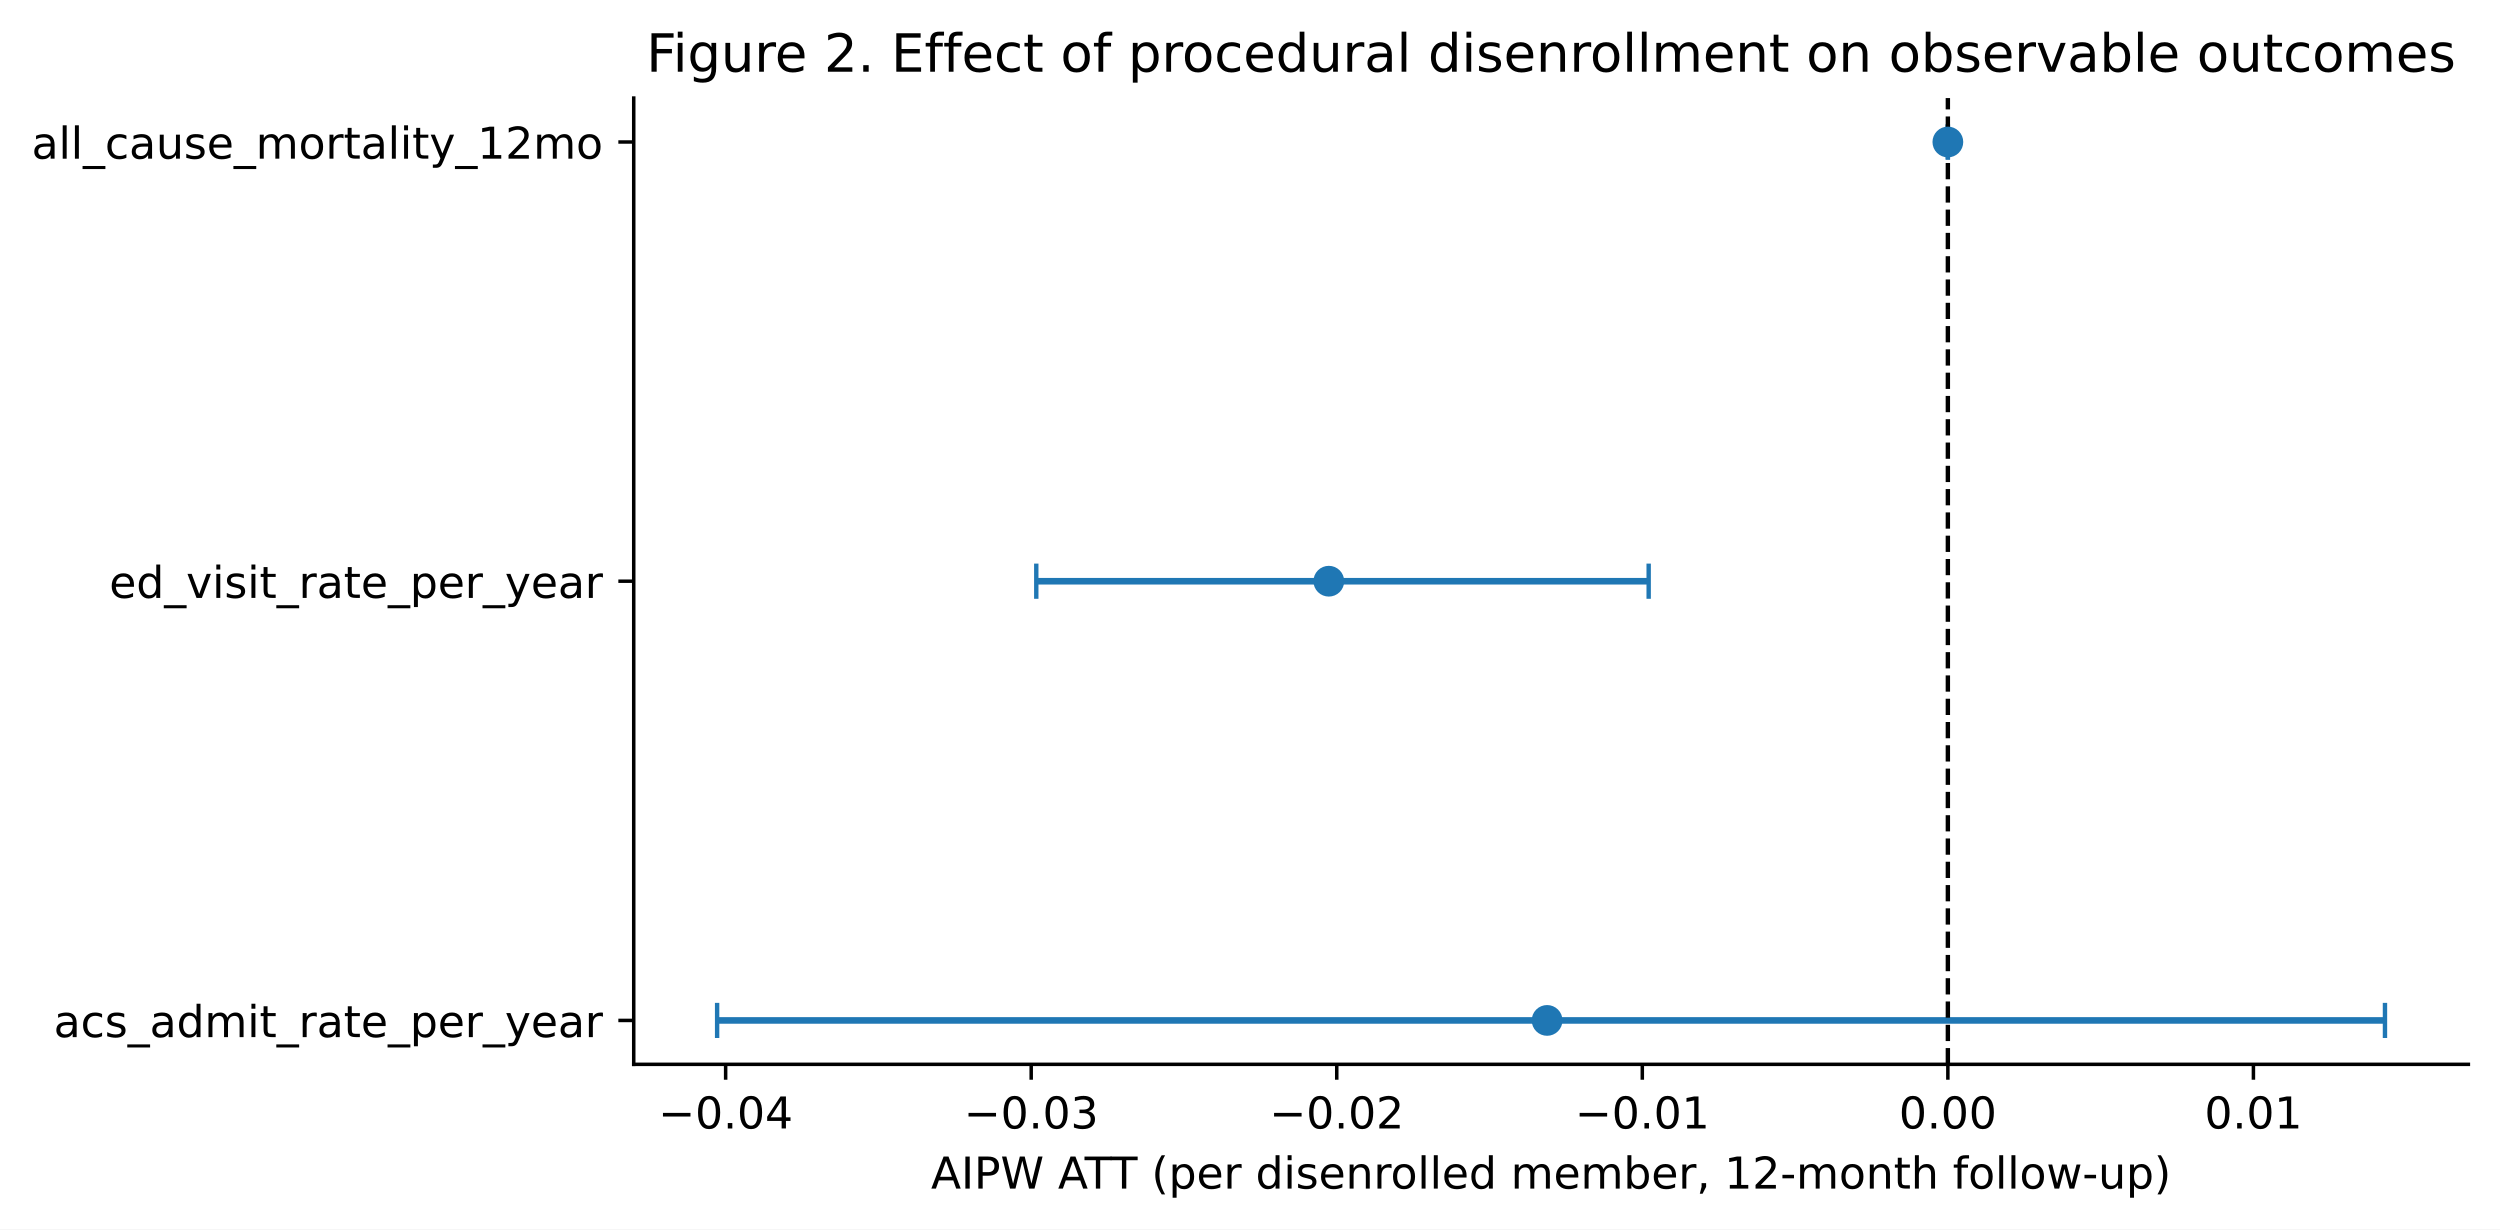
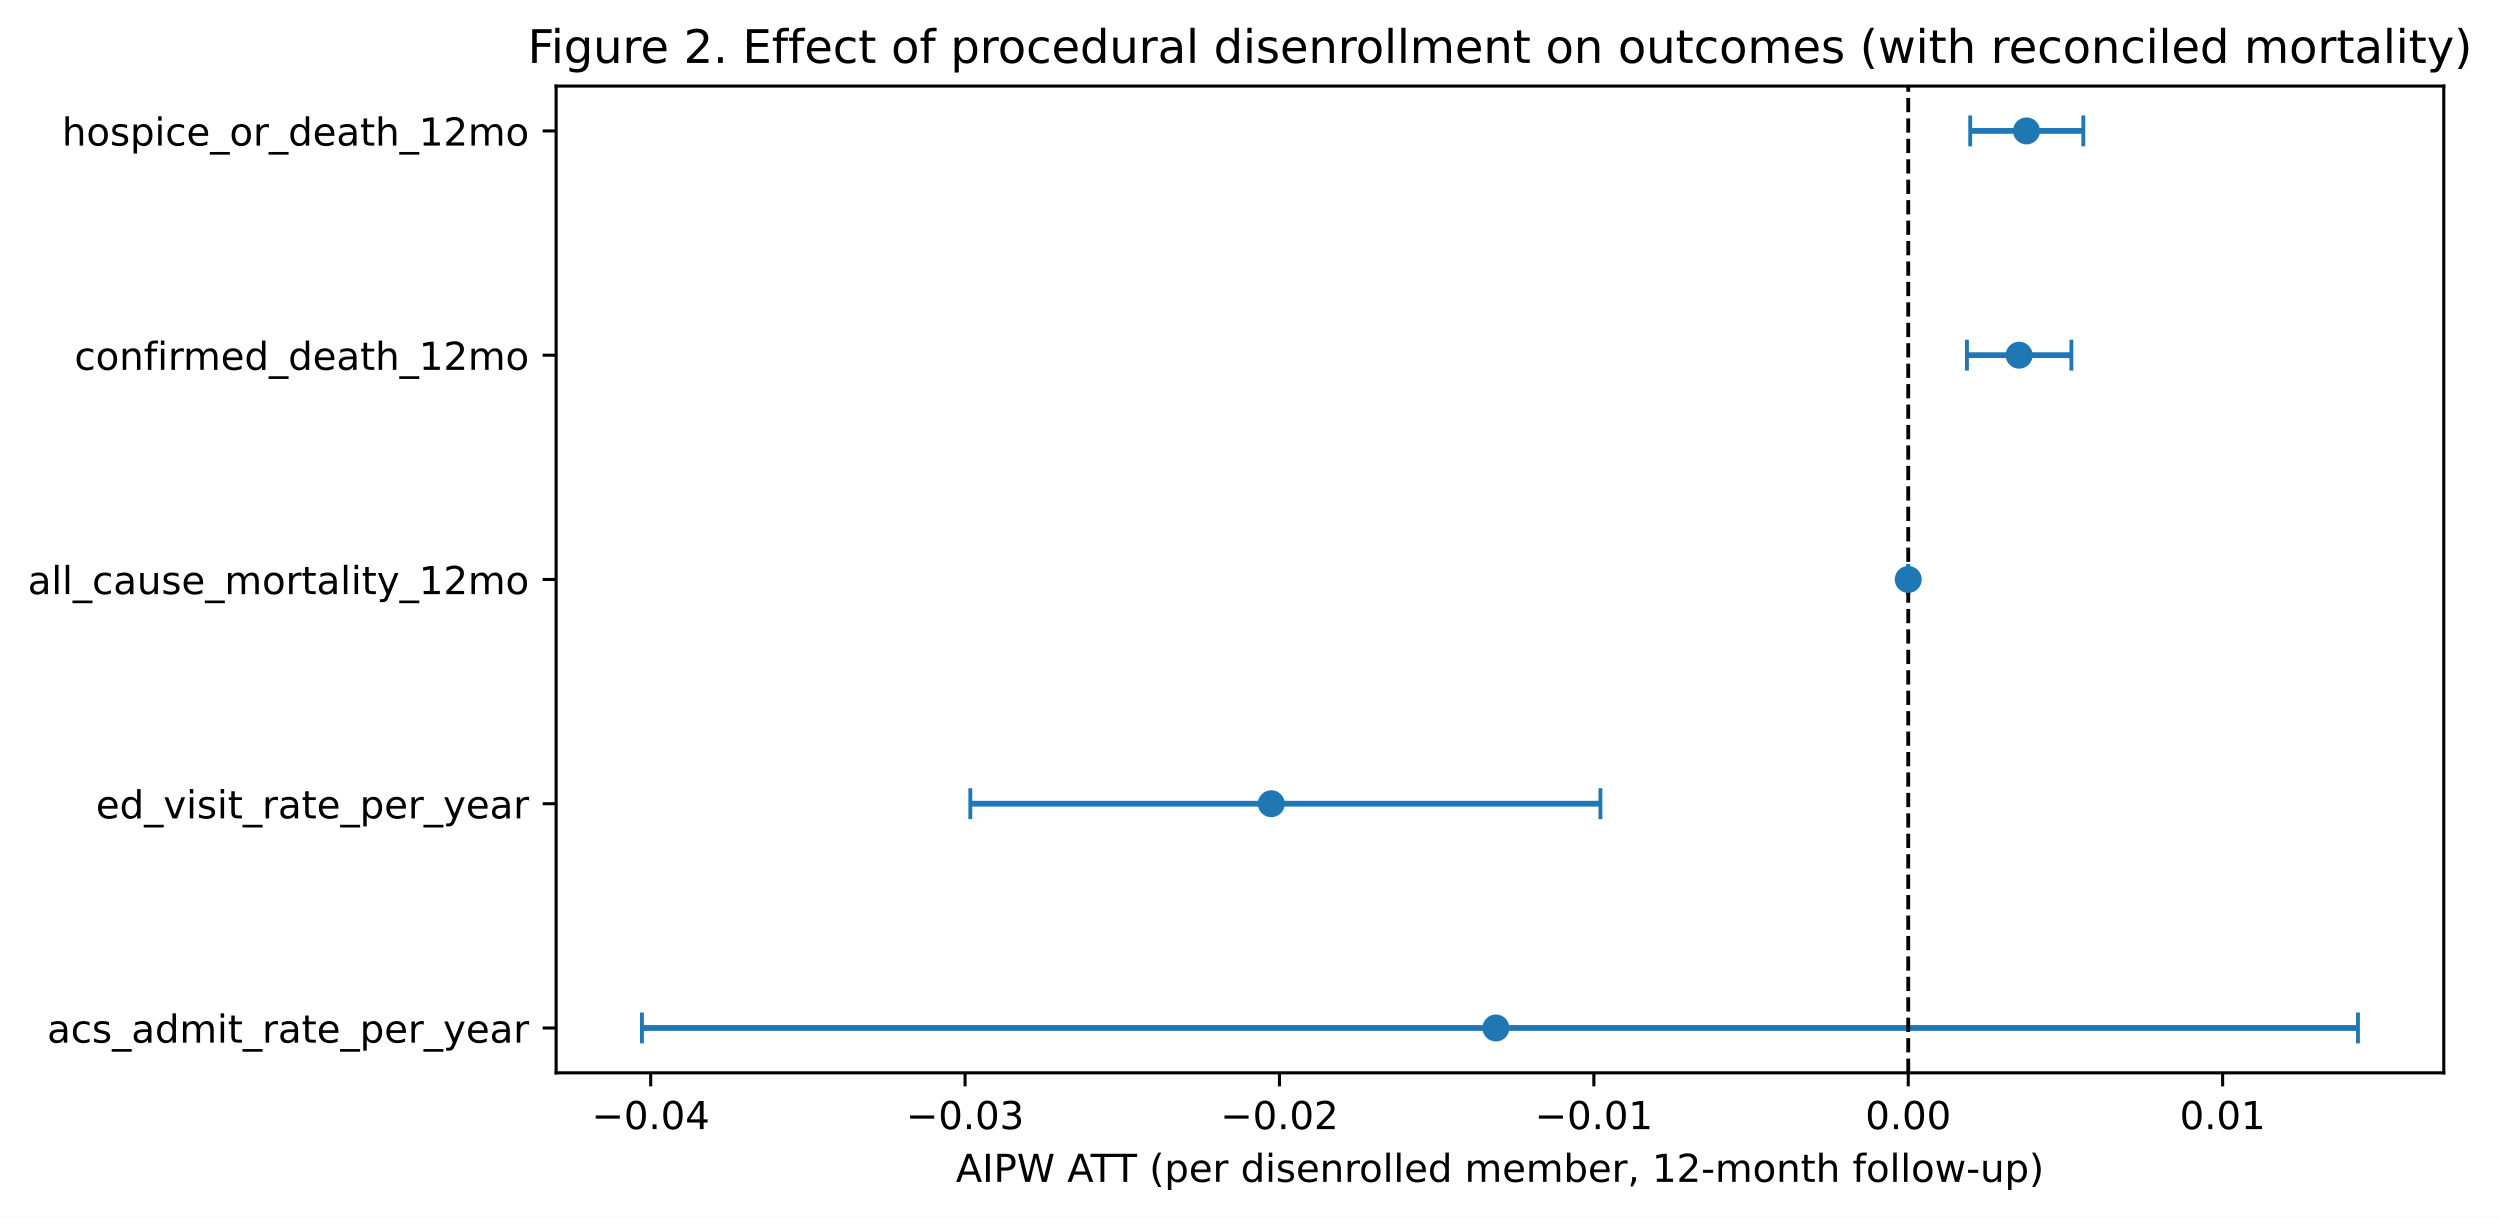
- <svg xmlns="http://www.w3.org/2000/svg" xmlns:xlink="http://www.w3.org/1999/xlink" width="568.894pt" height="279.754pt" viewBox="0 0 568.894 279.754" version="1.1">
+ <svg xmlns="http://www.w3.org/2000/svg" xmlns:xlink="http://www.w3.org/1999/xlink" width="648.274pt" height="315.754pt" viewBox="0 0 648.274 315.754" version="1.1">
  <defs>
    <style type="text/css">*{stroke-linejoin: round; stroke-linecap: butt}</style>
  </defs>
  <g id="figure_1">
    <g id="patch_1">
-       <path d="M 0 279.754  L 568.894 279.754  L 568.894 0  L 0 0  z " style="fill: #ffffff" />
+       <path d="M 0 315.754  L 648.274 315.754  L 648.274 0  L 0 0  z " style="fill: #ffffff" />
    </g>
    <g id="axes_1">
      <g id="patch_2">
-         <path d="M 144.209 242.198  L 561.694 242.198  L 561.694 22.318  L 144.209 22.318  z " style="fill: #ffffff" />
+         <path d="M 144.209 278.198  L 633.694 278.198  L 633.694 22.318  L 144.209 22.318  z " style="fill: #ffffff" />
      </g>
      <g id="matplotlib.axis_1">
        <g id="xtick_1">
          <g id="line2d_1">
            <defs>
-               <path id="me1cc1ee186" d="M 0 0  L 0 3.5  " style="stroke: #000000; stroke-width: 0.8" />
+               <path id="mae9dceb84d" d="M 0 0  L 0 3.5  " style="stroke: #000000; stroke-width: 0.8" />
            </defs>
            <g>
-               <use xlink:href="#me1cc1ee186" x="165.125" y="242.198" style="stroke: #000000; stroke-width: 0.8" />
+               <use xlink:href="#mae9dceb84d" x="168.733" y="278.198" style="stroke: #000000; stroke-width: 0.8" />
            </g>
          </g>
          <g id="text_1">
-             <g transform="translate(149.8028 256.7966) scale(0.1 -0.1)">
+             <g transform="translate(153.4101 292.7966) scale(0.1 -0.1)">
              <defs>
                <path id="DejaVuSans-2212" d="M 678 2272  L 4684 2272  L 4684 1741  L 678 1741  L 678 2272  z " transform="scale(0.015625)" />
                <path id="DejaVuSans-30" d="M 2034 4250  Q 1547 4250 1301 3770  Q 1056 3291 1056 2328  Q 1056 1369 1301 889  Q 1547 409 2034 409  Q 2525 409 2770 889  Q 3016 1369 3016 2328  Q 3016 3291 2770 3770  Q 2525 4250 2034 4250  z M 2034 4750  Q 2819 4750 3233 4129  Q 3647 3509 3647 2328  Q 3647 1150 3233 529  Q 2819 -91 2034 -91  Q 1250 -91 836 529  Q 422 1150 422 2328  Q 422 3509 836 4129  Q 1250 4750 2034 4750  z " transform="scale(0.015625)" />
                <path id="DejaVuSans-2e" d="M 684 794  L 1344 794  L 1344 0  L 684 0  L 684 794  z " transform="scale(0.015625)" />
                <path id="DejaVuSans-34" d="M 2419 4116  L 825 1625  L 2419 1625  L 2419 4116  z M 2253 4666  L 3047 4666  L 3047 1625  L 3713 1625  L 3713 1100  L 3047 1100  L 3047 0  L 2419 0  L 2419 1100  L 313 1100  L 313 1709  L 2253 4666  z " transform="scale(0.015625)" />
              </defs>
              <use xlink:href="#DejaVuSans-2212" />
              <use xlink:href="#DejaVuSans-30" x="83.789" />
              <use xlink:href="#DejaVuSans-2e" x="147.412" />
              <use xlink:href="#DejaVuSans-30" x="179.199" />
              <use xlink:href="#DejaVuSans-34" x="242.822" />
            </g>
          </g>
        </g>
        <g id="xtick_2">
          <g id="line2d_2">
            <g>
-               <use xlink:href="#me1cc1ee186" x="234.657" y="242.198" style="stroke: #000000; stroke-width: 0.8" />
+               <use xlink:href="#mae9dceb84d" x="250.255" y="278.198" style="stroke: #000000; stroke-width: 0.8" />
            </g>
          </g>
          <g id="text_2">
-             <g transform="translate(219.3342 256.7966) scale(0.1 -0.1)">
+             <g transform="translate(234.9328 292.7966) scale(0.1 -0.1)">
              <defs>
                <path id="DejaVuSans-33" d="M 2597 2516  Q 3050 2419 3304 2112  Q 3559 1806 3559 1356  Q 3559 666 3084 287  Q 2609 -91 1734 -91  Q 1441 -91 1130 -33  Q 819 25 488 141  L 488 750  Q 750 597 1062 519  Q 1375 441 1716 441  Q 2309 441 2620 675  Q 2931 909 2931 1356  Q 2931 1769 2642 2001  Q 2353 2234 1838 2234  L 1294 2234  L 1294 2753  L 1863 2753  Q 2328 2753 2575 2939  Q 2822 3125 2822 3475  Q 2822 3834 2567 4026  Q 2313 4219 1838 4219  Q 1578 4219 1281 4162  Q 984 4106 628 3988  L 628 4550  Q 988 4650 1302 4700  Q 1616 4750 1894 4750  Q 2613 4750 3031 4423  Q 3450 4097 3450 3541  Q 3450 3153 3228 2886  Q 3006 2619 2597 2516  z " transform="scale(0.015625)" />
              </defs>
              <use xlink:href="#DejaVuSans-2212" />
              <use xlink:href="#DejaVuSans-30" x="83.789" />
              <use xlink:href="#DejaVuSans-2e" x="147.412" />
              <use xlink:href="#DejaVuSans-30" x="179.199" />
              <use xlink:href="#DejaVuSans-33" x="242.822" />
            </g>
          </g>
        </g>
        <g id="xtick_3">
          <g id="line2d_3">
            <g>
-               <use xlink:href="#me1cc1ee186" x="304.188" y="242.198" style="stroke: #000000; stroke-width: 0.8" />
+               <use xlink:href="#mae9dceb84d" x="331.778" y="278.198" style="stroke: #000000; stroke-width: 0.8" />
            </g>
          </g>
          <g id="text_3">
-             <g transform="translate(288.8655 256.7966) scale(0.1 -0.1)">
+             <g transform="translate(316.4556 292.7966) scale(0.1 -0.1)">
              <defs>
                <path id="DejaVuSans-32" d="M 1228 531  L 3431 531  L 3431 0  L 469 0  L 469 531  Q 828 903 1448 1529  Q 2069 2156 2228 2338  Q 2531 2678 2651 2914  Q 2772 3150 2772 3378  Q 2772 3750 2511 3984  Q 2250 4219 1831 4219  Q 1534 4219 1204 4116  Q 875 4013 500 3803  L 500 4441  Q 881 4594 1212 4672  Q 1544 4750 1819 4750  Q 2544 4750 2975 4387  Q 3406 4025 3406 3419  Q 3406 3131 3298 2873  Q 3191 2616 2906 2266  Q 2828 2175 2409 1742  Q 1991 1309 1228 531  z " transform="scale(0.015625)" />
              </defs>
              <use xlink:href="#DejaVuSans-2212" />
              <use xlink:href="#DejaVuSans-30" x="83.789" />
              <use xlink:href="#DejaVuSans-2e" x="147.412" />
              <use xlink:href="#DejaVuSans-30" x="179.199" />
              <use xlink:href="#DejaVuSans-32" x="242.822" />
            </g>
          </g>
        </g>
        <g id="xtick_4">
          <g id="line2d_4">
            <g>
-               <use xlink:href="#me1cc1ee186" x="373.719" y="242.198" style="stroke: #000000; stroke-width: 0.8" />
+               <use xlink:href="#mae9dceb84d" x="413.301" y="278.198" style="stroke: #000000; stroke-width: 0.8" />
            </g>
          </g>
          <g id="text_4">
-             <g transform="translate(358.3968 256.7966) scale(0.1 -0.1)">
+             <g transform="translate(397.9784 292.7966) scale(0.1 -0.1)">
              <defs>
                <path id="DejaVuSans-31" d="M 794 531  L 1825 531  L 1825 4091  L 703 3866  L 703 4441  L 1819 4666  L 2450 4666  L 2450 531  L 3481 531  L 3481 0  L 794 0  L 794 531  z " transform="scale(0.015625)" />
              </defs>
              <use xlink:href="#DejaVuSans-2212" />
              <use xlink:href="#DejaVuSans-30" x="83.789" />
              <use xlink:href="#DejaVuSans-2e" x="147.412" />
              <use xlink:href="#DejaVuSans-30" x="179.199" />
              <use xlink:href="#DejaVuSans-31" x="242.822" />
            </g>
          </g>
        </g>
        <g id="xtick_5">
          <g id="line2d_5">
            <g>
-               <use xlink:href="#me1cc1ee186" x="443.251" y="242.198" style="stroke: #000000; stroke-width: 0.8" />
+               <use xlink:href="#mae9dceb84d" x="494.824" y="278.198" style="stroke: #000000; stroke-width: 0.8" />
            </g>
          </g>
          <g id="text_5">
-             <g transform="translate(432.118 256.7966) scale(0.1 -0.1)">
+             <g transform="translate(483.691 292.7966) scale(0.1 -0.1)">
              <use xlink:href="#DejaVuSans-30" />
              <use xlink:href="#DejaVuSans-2e" x="63.623" />
              <use xlink:href="#DejaVuSans-30" x="95.41" />
              <use xlink:href="#DejaVuSans-30" x="159.033" />
            </g>
          </g>
        </g>
        <g id="xtick_6">
          <g id="line2d_6">
            <g>
-               <use xlink:href="#me1cc1ee186" x="512.782" y="242.198" style="stroke: #000000; stroke-width: 0.8" />
+               <use xlink:href="#mae9dceb84d" x="576.347" y="278.198" style="stroke: #000000; stroke-width: 0.8" />
            </g>
          </g>
          <g id="text_6">
-             <g transform="translate(501.6493 256.7966) scale(0.1 -0.1)">
+             <g transform="translate(565.2138 292.7966) scale(0.1 -0.1)">
              <use xlink:href="#DejaVuSans-30" />
              <use xlink:href="#DejaVuSans-2e" x="63.623" />
              <use xlink:href="#DejaVuSans-30" x="95.41" />
              <use xlink:href="#DejaVuSans-31" x="159.033" />
            </g>
          </g>
        </g>
        <g id="text_7">
-           <g transform="translate(211.8589 270.4747) scale(0.1 -0.1)">
+           <g transform="translate(247.8589 306.4747) scale(0.1 -0.1)">
            <defs>
              <path id="DejaVuSans-41" d="M 2188 4044  L 1331 1722  L 3047 1722  L 2188 4044  z M 1831 4666  L 2547 4666  L 4325 0  L 3669 0  L 3244 1197  L 1141 1197  L 716 0  L 50 0  L 1831 4666  z " transform="scale(0.015625)" />
              <path id="DejaVuSans-49" d="M 628 4666  L 1259 4666  L 1259 0  L 628 0  L 628 4666  z " transform="scale(0.015625)" />
              <path id="DejaVuSans-50" d="M 1259 4147  L 1259 2394  L 2053 2394  Q 2494 2394 2734 2622  Q 2975 2850 2975 3272  Q 2975 3691 2734 3919  Q 2494 4147 2053 4147  L 1259 4147  z M 628 4666  L 2053 4666  Q 2838 4666 3239 4311  Q 3641 3956 3641 3272  Q 3641 2581 3239 2228  Q 2838 1875 2053 1875  L 1259 1875  L 1259 0  L 628 0  L 628 4666  z " transform="scale(0.015625)" />
              <path id="DejaVuSans-57" d="M 213 4666  L 850 4666  L 1831 722  L 2809 4666  L 3519 4666  L 4500 722  L 5478 4666  L 6119 4666  L 4947 0  L 4153 0  L 3169 4050  L 2175 0  L 1381 0  L 213 4666  z " transform="scale(0.015625)" />
              <path id="DejaVuSans-20" transform="scale(0.015625)" />
              <path id="DejaVuSans-54" d="M -19 4666  L 3928 4666  L 3928 4134  L 2272 4134  L 2272 0  L 1638 0  L 1638 4134  L -19 4134  L -19 4666  z " transform="scale(0.015625)" />
              <path id="DejaVuSans-28" d="M 1984 4856  Q 1566 4138 1362 3434  Q 1159 2731 1159 2009  Q 1159 1288 1364 580  Q 1569 -128 1984 -844  L 1484 -844  Q 1016 -109 783 600  Q 550 1309 550 2009  Q 550 2706 781 3412  Q 1013 4119 1484 4856  L 1984 4856  z " transform="scale(0.015625)" />
              <path id="DejaVuSans-70" d="M 1159 525  L 1159 -1331  L 581 -1331  L 581 3500  L 1159 3500  L 1159 2969  Q 1341 3281 1617 3432  Q 1894 3584 2278 3584  Q 2916 3584 3314 3078  Q 3713 2572 3713 1747  Q 3713 922 3314 415  Q 2916 -91 2278 -91  Q 1894 -91 1617 61  Q 1341 213 1159 525  z M 3116 1747  Q 3116 2381 2855 2742  Q 2594 3103 2138 3103  Q 1681 3103 1420 2742  Q 1159 2381 1159 1747  Q 1159 1113 1420 752  Q 1681 391 2138 391  Q 2594 391 2855 752  Q 3116 1113 3116 1747  z " transform="scale(0.015625)" />
              <path id="DejaVuSans-65" d="M 3597 1894  L 3597 1613  L 953 1613  Q 991 1019 1311 708  Q 1631 397 2203 397  Q 2534 397 2845 478  Q 3156 559 3463 722  L 3463 178  Q 3153 47 2828 -22  Q 2503 -91 2169 -91  Q 1331 -91 842 396  Q 353 884 353 1716  Q 353 2575 817 3079  Q 1281 3584 2069 3584  Q 2775 3584 3186 3129  Q 3597 2675 3597 1894  z M 3022 2063  Q 3016 2534 2758 2815  Q 2500 3097 2075 3097  Q 1594 3097 1305 2825  Q 1016 2553 972 2059  L 3022 2063  z " transform="scale(0.015625)" />
              <path id="DejaVuSans-72" d="M 2631 2963  Q 2534 3019 2420 3045  Q 2306 3072 2169 3072  Q 1681 3072 1420 2755  Q 1159 2438 1159 1844  L 1159 0  L 581 0  L 581 3500  L 1159 3500  L 1159 2956  Q 1341 3275 1631 3429  Q 1922 3584 2338 3584  Q 2397 3584 2469 3576  Q 2541 3569 2628 3553  L 2631 2963  z " transform="scale(0.015625)" />
              <path id="DejaVuSans-64" d="M 2906 2969  L 2906 4863  L 3481 4863  L 3481 0  L 2906 0  L 2906 525  Q 2725 213 2448 61  Q 2172 -91 1784 -91  Q 1150 -91 751 415  Q 353 922 353 1747  Q 353 2572 751 3078  Q 1150 3584 1784 3584  Q 2172 3584 2448 3432  Q 2725 3281 2906 2969  z M 947 1747  Q 947 1113 1208 752  Q 1469 391 1925 391  Q 2381 391 2643 752  Q 2906 1113 2906 1747  Q 2906 2381 2643 2742  Q 2381 3103 1925 3103  Q 1469 3103 1208 2742  Q 947 2381 947 1747  z " transform="scale(0.015625)" />
              <path id="DejaVuSans-69" d="M 603 3500  L 1178 3500  L 1178 0  L 603 0  L 603 3500  z M 603 4863  L 1178 4863  L 1178 4134  L 603 4134  L 603 4863  z " transform="scale(0.015625)" />
              <path id="DejaVuSans-73" d="M 2834 3397  L 2834 2853  Q 2591 2978 2328 3040  Q 2066 3103 1784 3103  Q 1356 3103 1142 2972  Q 928 2841 928 2578  Q 928 2378 1081 2264  Q 1234 2150 1697 2047  L 1894 2003  Q 2506 1872 2764 1633  Q 3022 1394 3022 966  Q 3022 478 2636 193  Q 2250 -91 1575 -91  Q 1294 -91 989 -36  Q 684 19 347 128  L 347 722  Q 666 556 975 473  Q 1284 391 1588 391  Q 1994 391 2212 530  Q 2431 669 2431 922  Q 2431 1156 2273 1281  Q 2116 1406 1581 1522  L 1381 1569  Q 847 1681 609 1914  Q 372 2147 372 2553  Q 372 3047 722 3315  Q 1072 3584 1716 3584  Q 2034 3584 2315 3537  Q 2597 3491 2834 3397  z " transform="scale(0.015625)" />
              <path id="DejaVuSans-6e" d="M 3513 2113  L 3513 0  L 2938 0  L 2938 2094  Q 2938 2591 2744 2837  Q 2550 3084 2163 3084  Q 1697 3084 1428 2787  Q 1159 2491 1159 1978  L 1159 0  L 581 0  L 581 3500  L 1159 3500  L 1159 2956  Q 1366 3272 1645 3428  Q 1925 3584 2291 3584  Q 2894 3584 3203 3211  Q 3513 2838 3513 2113  z " transform="scale(0.015625)" />
              <path id="DejaVuSans-6f" d="M 1959 3097  Q 1497 3097 1228 2736  Q 959 2375 959 1747  Q 959 1119 1226 758  Q 1494 397 1959 397  Q 2419 397 2687 759  Q 2956 1122 2956 1747  Q 2956 2369 2687 2733  Q 2419 3097 1959 3097  z M 1959 3584  Q 2709 3584 3137 3096  Q 3566 2609 3566 1747  Q 3566 888 3137 398  Q 2709 -91 1959 -91  Q 1206 -91 779 398  Q 353 888 353 1747  Q 353 2609 779 3096  Q 1206 3584 1959 3584  z " transform="scale(0.015625)" />
              <path id="DejaVuSans-6c" d="M 603 4863  L 1178 4863  L 1178 0  L 603 0  L 603 4863  z " transform="scale(0.015625)" />
              <path id="DejaVuSans-6d" d="M 3328 2828  Q 3544 3216 3844 3400  Q 4144 3584 4550 3584  Q 5097 3584 5394 3201  Q 5691 2819 5691 2113  L 5691 0  L 5113 0  L 5113 2094  Q 5113 2597 4934 2840  Q 4756 3084 4391 3084  Q 3944 3084 3684 2787  Q 3425 2491 3425 1978  L 3425 0  L 2847 0  L 2847 2094  Q 2847 2600 2669 2842  Q 2491 3084 2119 3084  Q 1678 3084 1418 2786  Q 1159 2488 1159 1978  L 1159 0  L 581 0  L 581 3500  L 1159 3500  L 1159 2956  Q 1356 3278 1631 3431  Q 1906 3584 2284 3584  Q 2666 3584 2933 3390  Q 3200 3197 3328 2828  z " transform="scale(0.015625)" />
              <path id="DejaVuSans-62" d="M 3116 1747  Q 3116 2381 2855 2742  Q 2594 3103 2138 3103  Q 1681 3103 1420 2742  Q 1159 2381 1159 1747  Q 1159 1113 1420 752  Q 1681 391 2138 391  Q 2594 391 2855 752  Q 3116 1113 3116 1747  z M 1159 2969  Q 1341 3281 1617 3432  Q 1894 3584 2278 3584  Q 2916 3584 3314 3078  Q 3713 2572 3713 1747  Q 3713 922 3314 415  Q 2916 -91 2278 -91  Q 1894 -91 1617 61  Q 1341 213 1159 525  L 1159 0  L 581 0  L 581 4863  L 1159 4863  L 1159 2969  z " transform="scale(0.015625)" />
              <path id="DejaVuSans-2c" d="M 750 794  L 1409 794  L 1409 256  L 897 -744  L 494 -744  L 750 256  L 750 794  z " transform="scale(0.015625)" />
              <path id="DejaVuSans-2d" d="M 313 2009  L 1997 2009  L 1997 1497  L 313 1497  L 313 2009  z " transform="scale(0.015625)" />
              <path id="DejaVuSans-74" d="M 1172 4494  L 1172 3500  L 2356 3500  L 2356 3053  L 1172 3053  L 1172 1153  Q 1172 725 1289 603  Q 1406 481 1766 481  L 2356 481  L 2356 0  L 1766 0  Q 1100 0 847 248  Q 594 497 594 1153  L 594 3053  L 172 3053  L 172 3500  L 594 3500  L 594 4494  L 1172 4494  z " transform="scale(0.015625)" />
              <path id="DejaVuSans-68" d="M 3513 2113  L 3513 0  L 2938 0  L 2938 2094  Q 2938 2591 2744 2837  Q 2550 3084 2163 3084  Q 1697 3084 1428 2787  Q 1159 2491 1159 1978  L 1159 0  L 581 0  L 581 4863  L 1159 4863  L 1159 2956  Q 1366 3272 1645 3428  Q 1925 3584 2291 3584  Q 2894 3584 3203 3211  Q 3513 2838 3513 2113  z " transform="scale(0.015625)" />
              <path id="DejaVuSans-66" d="M 2375 4863  L 2375 4384  L 1825 4384  Q 1516 4384 1395 4259  Q 1275 4134 1275 3809  L 1275 3500  L 2222 3500  L 2222 3053  L 1275 3053  L 1275 0  L 697 0  L 697 3053  L 147 3053  L 147 3500  L 697 3500  L 697 3744  Q 697 4328 969 4595  Q 1241 4863 1831 4863  L 2375 4863  z " transform="scale(0.015625)" />
              <path id="DejaVuSans-77" d="M 269 3500  L 844 3500  L 1563 769  L 2278 3500  L 2956 3500  L 3675 769  L 4391 3500  L 4966 3500  L 4050 0  L 3372 0  L 2619 2869  L 1863 0  L 1184 0  L 269 3500  z " transform="scale(0.015625)" />
              <path id="DejaVuSans-75" d="M 544 1381  L 544 3500  L 1119 3500  L 1119 1403  Q 1119 906 1312 657  Q 1506 409 1894 409  Q 2359 409 2629 706  Q 2900 1003 2900 1516  L 2900 3500  L 3475 3500  L 3475 0  L 2900 0  L 2900 538  Q 2691 219 2414 64  Q 2138 -91 1772 -91  Q 1169 -91 856 284  Q 544 659 544 1381  z M 1991 3584  L 1991 3584  z " transform="scale(0.015625)" />
              <path id="DejaVuSans-29" d="M 513 4856  L 1013 4856  Q 1481 4119 1714 3412  Q 1947 2706 1947 2009  Q 1947 1309 1714 600  Q 1481 -109 1013 -844  L 513 -844  Q 928 -128 1133 580  Q 1338 1288 1338 2009  Q 1338 2731 1133 3434  Q 928 4138 513 4856  z " transform="scale(0.015625)" />
            </defs>
            <use xlink:href="#DejaVuSans-41" />
            <use xlink:href="#DejaVuSans-49" x="68.408" />
            <use xlink:href="#DejaVuSans-50" x="97.9" />
            <use xlink:href="#DejaVuSans-57" x="158.203" />
            <use xlink:href="#DejaVuSans-20" x="257.08" />
            <use xlink:href="#DejaVuSans-41" x="288.867" />
            <use xlink:href="#DejaVuSans-54" x="349.525" />
            <use xlink:href="#DejaVuSans-54" x="408.859" />
            <use xlink:href="#DejaVuSans-20" x="469.943" />
            <use xlink:href="#DejaVuSans-28" x="501.73" />
            <use xlink:href="#DejaVuSans-70" x="540.744" />
            <use xlink:href="#DejaVuSans-65" x="604.221" />
            <use xlink:href="#DejaVuSans-72" x="665.744" />
            <use xlink:href="#DejaVuSans-20" x="706.857" />
            <use xlink:href="#DejaVuSans-64" x="738.645" />
            <use xlink:href="#DejaVuSans-69" x="802.121" />
            <use xlink:href="#DejaVuSans-73" x="829.904" />
            <use xlink:href="#DejaVuSans-65" x="882.004" />
            <use xlink:href="#DejaVuSans-6e" x="943.527" />
            <use xlink:href="#DejaVuSans-72" x="1006.906" />
            <use xlink:href="#DejaVuSans-6f" x="1045.77" />
            <use xlink:href="#DejaVuSans-6c" x="1106.951" />
            <use xlink:href="#DejaVuSans-6c" x="1134.734" />
            <use xlink:href="#DejaVuSans-65" x="1162.518" />
            <use xlink:href="#DejaVuSans-64" x="1224.041" />
            <use xlink:href="#DejaVuSans-20" x="1287.518" />
            <use xlink:href="#DejaVuSans-6d" x="1319.305" />
            <use xlink:href="#DejaVuSans-65" x="1416.717" />
            <use xlink:href="#DejaVuSans-6d" x="1478.24" />
            <use xlink:href="#DejaVuSans-62" x="1575.652" />
            <use xlink:href="#DejaVuSans-65" x="1639.129" />
            <use xlink:href="#DejaVuSans-72" x="1700.652" />
            <use xlink:href="#DejaVuSans-2c" x="1741.766" />
            <use xlink:href="#DejaVuSans-20" x="1773.553" />
            <use xlink:href="#DejaVuSans-31" x="1805.34" />
            <use xlink:href="#DejaVuSans-32" x="1868.963" />
            <use xlink:href="#DejaVuSans-2d" x="1932.586" />
            <use xlink:href="#DejaVuSans-6d" x="1968.67" />
            <use xlink:href="#DejaVuSans-6f" x="2066.082" />
            <use xlink:href="#DejaVuSans-6e" x="2127.264" />
            <use xlink:href="#DejaVuSans-74" x="2190.643" />
            <use xlink:href="#DejaVuSans-68" x="2229.852" />
            <use xlink:href="#DejaVuSans-20" x="2293.23" />
            <use xlink:href="#DejaVuSans-66" x="2325.018" />
            <use xlink:href="#DejaVuSans-6f" x="2360.223" />
            <use xlink:href="#DejaVuSans-6c" x="2421.404" />
            <use xlink:href="#DejaVuSans-6c" x="2449.188" />
            <use xlink:href="#DejaVuSans-6f" x="2476.971" />
            <use xlink:href="#DejaVuSans-77" x="2538.152" />
            <use xlink:href="#DejaVuSans-2d" x="2619.939" />
            <use xlink:href="#DejaVuSans-75" x="2656.023" />
            <use xlink:href="#DejaVuSans-70" x="2719.402" />
            <use xlink:href="#DejaVuSans-29" x="2782.879" />
          </g>
        </g>
      </g>
      <g id="matplotlib.axis_2">
        <g id="ytick_1">
          <g id="line2d_7">
            <defs>
-               <path id="m83a34a5ebf" d="M 0 0  L -3.5 0  " style="stroke: #000000; stroke-width: 0.8" />
+               <path id="mc1b7678ab6" d="M 0 0  L -3.5 0  " style="stroke: #000000; stroke-width: 0.8" />
            </defs>
            <g>
-               <use xlink:href="#m83a34a5ebf" x="144.209" y="232.204" style="stroke: #000000; stroke-width: 0.8" />
+               <use xlink:href="#mc1b7678ab6" x="144.209" y="266.567" style="stroke: #000000; stroke-width: 0.8" />
            </g>
          </g>
          <g id="text_8">
-             <g transform="translate(12.22188 236.0028) scale(0.1 -0.1)">
+             <g transform="translate(12.22188 270.3664) scale(0.1 -0.1)">
              <defs>
                <path id="DejaVuSans-61" d="M 2194 1759  Q 1497 1759 1228 1600  Q 959 1441 959 1056  Q 959 750 1161 570  Q 1363 391 1709 391  Q 2188 391 2477 730  Q 2766 1069 2766 1631  L 2766 1759  L 2194 1759  z M 3341 1997  L 3341 0  L 2766 0  L 2766 531  Q 2569 213 2275 61  Q 1981 -91 1556 -91  Q 1019 -91 701 211  Q 384 513 384 1019  Q 384 1609 779 1909  Q 1175 2209 1959 2209  L 2766 2209  L 2766 2266  Q 2766 2663 2505 2880  Q 2244 3097 1772 3097  Q 1472 3097 1187 3025  Q 903 2953 641 2809  L 641 3341  Q 956 3463 1253 3523  Q 1550 3584 1831 3584  Q 2591 3584 2966 3190  Q 3341 2797 3341 1997  z " transform="scale(0.015625)" />
                <path id="DejaVuSans-63" d="M 3122 3366  L 3122 2828  Q 2878 2963 2633 3030  Q 2388 3097 2138 3097  Q 1578 3097 1268 2742  Q 959 2388 959 1747  Q 959 1106 1268 751  Q 1578 397 2138 397  Q 2388 397 2633 464  Q 2878 531 3122 666  L 3122 134  Q 2881 22 2623 -34  Q 2366 -91 2075 -91  Q 1284 -91 818 406  Q 353 903 353 1747  Q 353 2603 823 3093  Q 1294 3584 2113 3584  Q 2378 3584 2631 3529  Q 2884 3475 3122 3366  z " transform="scale(0.015625)" />
                <path id="DejaVuSans-5f" d="M 3263 -1063  L 3263 -1509  L -63 -1509  L -63 -1063  L 3263 -1063  z " transform="scale(0.015625)" />
                <path id="DejaVuSans-79" d="M 2059 -325  Q 1816 -950 1584 -1140  Q 1353 -1331 966 -1331  L 506 -1331  L 506 -850  L 844 -850  Q 1081 -850 1212 -737  Q 1344 -625 1503 -206  L 1606 56  L 191 3500  L 800 3500  L 1894 763  L 2988 3500  L 3597 3500  L 2059 -325  z " transform="scale(0.015625)" />
              </defs>
              <use xlink:href="#DejaVuSans-61" />
              <use xlink:href="#DejaVuSans-63" x="61.279" />
              <use xlink:href="#DejaVuSans-73" x="116.26" />
              <use xlink:href="#DejaVuSans-5f" x="168.359" />
              <use xlink:href="#DejaVuSans-61" x="218.359" />
              <use xlink:href="#DejaVuSans-64" x="279.639" />
              <use xlink:href="#DejaVuSans-6d" x="343.115" />
              <use xlink:href="#DejaVuSans-69" x="440.527" />
              <use xlink:href="#DejaVuSans-74" x="468.311" />
              <use xlink:href="#DejaVuSans-5f" x="507.52" />
              <use xlink:href="#DejaVuSans-72" x="557.52" />
              <use xlink:href="#DejaVuSans-61" x="598.633" />
              <use xlink:href="#DejaVuSans-74" x="659.912" />
              <use xlink:href="#DejaVuSans-65" x="699.121" />
              <use xlink:href="#DejaVuSans-5f" x="760.645" />
              <use xlink:href="#DejaVuSans-70" x="810.645" />
              <use xlink:href="#DejaVuSans-65" x="874.121" />
              <use xlink:href="#DejaVuSans-72" x="935.645" />
              <use xlink:href="#DejaVuSans-5f" x="976.758" />
              <use xlink:href="#DejaVuSans-79" x="1026.758" />
              <use xlink:href="#DejaVuSans-65" x="1085.938" />
              <use xlink:href="#DejaVuSans-61" x="1147.461" />
              <use xlink:href="#DejaVuSans-72" x="1208.74" />
            </g>
          </g>
        </g>
        <g id="ytick_2">
          <g id="line2d_8">
            <g>
-               <use xlink:href="#m83a34a5ebf" x="144.209" y="132.258" style="stroke: #000000; stroke-width: 0.8" />
+               <use xlink:href="#mc1b7678ab6" x="144.209" y="208.413" style="stroke: #000000; stroke-width: 0.8" />
            </g>
          </g>
          <g id="text_9">
-             <g transform="translate(24.86719 136.0573) scale(0.1 -0.1)">
+             <g transform="translate(24.86719 212.2119) scale(0.1 -0.1)">
              <defs>
                <path id="DejaVuSans-76" d="M 191 3500  L 800 3500  L 1894 563  L 2988 3500  L 3597 3500  L 2284 0  L 1503 0  L 191 3500  z " transform="scale(0.015625)" />
              </defs>
              <use xlink:href="#DejaVuSans-65" />
              <use xlink:href="#DejaVuSans-64" x="61.523" />
              <use xlink:href="#DejaVuSans-5f" x="125" />
              <use xlink:href="#DejaVuSans-76" x="175" />
              <use xlink:href="#DejaVuSans-69" x="234.18" />
              <use xlink:href="#DejaVuSans-73" x="261.963" />
              <use xlink:href="#DejaVuSans-69" x="314.062" />
              <use xlink:href="#DejaVuSans-74" x="341.846" />
              <use xlink:href="#DejaVuSans-5f" x="381.055" />
              <use xlink:href="#DejaVuSans-72" x="431.055" />
              <use xlink:href="#DejaVuSans-61" x="472.168" />
              <use xlink:href="#DejaVuSans-74" x="533.447" />
              <use xlink:href="#DejaVuSans-65" x="572.656" />
              <use xlink:href="#DejaVuSans-5f" x="634.18" />
              <use xlink:href="#DejaVuSans-70" x="684.18" />
              <use xlink:href="#DejaVuSans-65" x="747.656" />
              <use xlink:href="#DejaVuSans-72" x="809.18" />
              <use xlink:href="#DejaVuSans-5f" x="850.293" />
              <use xlink:href="#DejaVuSans-79" x="900.293" />
              <use xlink:href="#DejaVuSans-65" x="959.473" />
              <use xlink:href="#DejaVuSans-61" x="1020.996" />
              <use xlink:href="#DejaVuSans-72" x="1082.275" />
            </g>
          </g>
        </g>
        <g id="ytick_3">
          <g id="line2d_9">
            <g>
-               <use xlink:href="#m83a34a5ebf" x="144.209" y="32.313" style="stroke: #000000; stroke-width: 0.8" />
+               <use xlink:href="#mc1b7678ab6" x="144.209" y="150.258" style="stroke: #000000; stroke-width: 0.8" />
            </g>
          </g>
          <g id="text_10">
-             <g transform="translate(7.2 36.11189) scale(0.1 -0.1)">
+             <g transform="translate(7.2 154.0573) scale(0.1 -0.1)">
              <use xlink:href="#DejaVuSans-61" />
              <use xlink:href="#DejaVuSans-6c" x="61.279" />
              <use xlink:href="#DejaVuSans-6c" x="89.062" />
              <use xlink:href="#DejaVuSans-5f" x="116.846" />
              <use xlink:href="#DejaVuSans-63" x="166.846" />
              <use xlink:href="#DejaVuSans-61" x="221.826" />
              <use xlink:href="#DejaVuSans-75" x="283.105" />
              <use xlink:href="#DejaVuSans-73" x="346.484" />
              <use xlink:href="#DejaVuSans-65" x="398.584" />
              <use xlink:href="#DejaVuSans-5f" x="460.107" />
              <use xlink:href="#DejaVuSans-6d" x="510.107" />
              <use xlink:href="#DejaVuSans-6f" x="607.52" />
              <use xlink:href="#DejaVuSans-72" x="668.701" />
              <use xlink:href="#DejaVuSans-74" x="709.814" />
              <use xlink:href="#DejaVuSans-61" x="749.023" />
              <use xlink:href="#DejaVuSans-6c" x="810.303" />
              <use xlink:href="#DejaVuSans-69" x="838.086" />
              <use xlink:href="#DejaVuSans-74" x="865.869" />
              <use xlink:href="#DejaVuSans-79" x="905.078" />
              <use xlink:href="#DejaVuSans-5f" x="964.258" />
              <use xlink:href="#DejaVuSans-31" x="1014.258" />
              <use xlink:href="#DejaVuSans-32" x="1077.881" />
              <use xlink:href="#DejaVuSans-6d" x="1141.504" />
              <use xlink:href="#DejaVuSans-6f" x="1238.916" />
            </g>
          </g>
        </g>
+         <g id="ytick_4">
+           <g id="line2d_10">
+             <g>
+               <use xlink:href="#mc1b7678ab6" x="144.209" y="92.104" style="stroke: #000000; stroke-width: 0.8" />
+             </g>
+           </g>
+           <g id="text_11">
+             <g transform="translate(19.30625 95.9028) scale(0.1 -0.1)">
+               <use xlink:href="#DejaVuSans-63" />
+               <use xlink:href="#DejaVuSans-6f" x="54.98" />
+               <use xlink:href="#DejaVuSans-6e" x="116.162" />
+               <use xlink:href="#DejaVuSans-66" x="179.541" />
+               <use xlink:href="#DejaVuSans-69" x="214.746" />
+               <use xlink:href="#DejaVuSans-72" x="242.529" />
+               <use xlink:href="#DejaVuSans-6d" x="281.893" />
+               <use xlink:href="#DejaVuSans-65" x="379.305" />
+               <use xlink:href="#DejaVuSans-64" x="440.828" />
+               <use xlink:href="#DejaVuSans-5f" x="504.305" />
+               <use xlink:href="#DejaVuSans-64" x="554.305" />
+               <use xlink:href="#DejaVuSans-65" x="617.781" />
+               <use xlink:href="#DejaVuSans-61" x="679.305" />
+               <use xlink:href="#DejaVuSans-74" x="740.584" />
+               <use xlink:href="#DejaVuSans-68" x="779.793" />
+               <use xlink:href="#DejaVuSans-5f" x="843.172" />
+               <use xlink:href="#DejaVuSans-31" x="893.172" />
+               <use xlink:href="#DejaVuSans-32" x="956.795" />
+               <use xlink:href="#DejaVuSans-6d" x="1020.418" />
+               <use xlink:href="#DejaVuSans-6f" x="1117.83" />
+             </g>
+           </g>
+         </g>
+         <g id="ytick_5">
+           <g id="line2d_11">
+             <g>
+               <use xlink:href="#mc1b7678ab6" x="144.209" y="33.949" style="stroke: #000000; stroke-width: 0.8" />
+             </g>
+           </g>
+           <g id="text_12">
+             <g transform="translate(16.06406 37.74825) scale(0.1 -0.1)">
+               <use xlink:href="#DejaVuSans-68" />
+               <use xlink:href="#DejaVuSans-6f" x="63.379" />
+               <use xlink:href="#DejaVuSans-73" x="124.561" />
+               <use xlink:href="#DejaVuSans-70" x="176.66" />
+               <use xlink:href="#DejaVuSans-69" x="240.137" />
+               <use xlink:href="#DejaVuSans-63" x="267.92" />
+               <use xlink:href="#DejaVuSans-65" x="322.9" />
+               <use xlink:href="#DejaVuSans-5f" x="384.424" />
+               <use xlink:href="#DejaVuSans-6f" x="434.424" />
+               <use xlink:href="#DejaVuSans-72" x="495.605" />
+               <use xlink:href="#DejaVuSans-5f" x="536.719" />
+               <use xlink:href="#DejaVuSans-64" x="586.719" />
+               <use xlink:href="#DejaVuSans-65" x="650.195" />
+               <use xlink:href="#DejaVuSans-61" x="711.719" />
+               <use xlink:href="#DejaVuSans-74" x="772.998" />
+               <use xlink:href="#DejaVuSans-68" x="812.207" />
+               <use xlink:href="#DejaVuSans-5f" x="875.586" />
+               <use xlink:href="#DejaVuSans-31" x="925.586" />
+               <use xlink:href="#DejaVuSans-32" x="989.209" />
+               <use xlink:href="#DejaVuSans-6d" x="1052.832" />
+               <use xlink:href="#DejaVuSans-6f" x="1150.244" />
+             </g>
+           </g>
+         </g>
      </g>
      <g id="LineCollection_1">
-         <path d="M 163.186 232.204  L 542.718 232.204  " clip-path="url(#pd961298fee)" style="fill: none; stroke: #1f77b4; stroke-width: 1.5" />
-         <path d="M 235.812 132.258  L 375.168 132.258  " clip-path="url(#pd961298fee)" style="fill: none; stroke: #1f77b4; stroke-width: 1.5" />
-         <path d="M 443.251 32.313  L 443.251 32.313  " clip-path="url(#pd961298fee)" style="fill: none; stroke: #1f77b4; stroke-width: 1.5" />
-       </g>
-       <g id="line2d_10">
+         <path d="M 166.459 266.567  L 611.445 266.567  " clip-path="url(#pcfc0e2a8ff)" style="fill: none; stroke: #1f77b4; stroke-width: 1.5" />
+         <path d="M 251.61 208.413  L 415 208.413  " clip-path="url(#pcfc0e2a8ff)" style="fill: none; stroke: #1f77b4; stroke-width: 1.5" />
+         <path d="M 494.824 150.258  L 494.824 150.258  " clip-path="url(#pcfc0e2a8ff)" style="fill: none; stroke: #1f77b4; stroke-width: 1.5" />
+         <path d="M 510.047 92.104  L 537.129 92.104  " clip-path="url(#pcfc0e2a8ff)" style="fill: none; stroke: #1f77b4; stroke-width: 1.5" />
+         <path d="M 510.895 33.949  L 540.222 33.949  " clip-path="url(#pcfc0e2a8ff)" style="fill: none; stroke: #1f77b4; stroke-width: 1.5" />
+       </g>
+       <g id="line2d_12">
        <defs>
-           <path id="m75feedb99b" d="M 0 4  L 0 -4  " style="stroke: #1f77b4" />
+           <path id="m081298fa2d" d="M 0 4  L 0 -4  " style="stroke: #1f77b4" />
        </defs>
-         <g clip-path="url(#pd961298fee)">
-           <use xlink:href="#m75feedb99b" x="163.186" y="232.204" style="fill: #1f77b4; stroke: #1f77b4" />
-           <use xlink:href="#m75feedb99b" x="235.812" y="132.258" style="fill: #1f77b4; stroke: #1f77b4" />
-           <use xlink:href="#m75feedb99b" x="443.251" y="32.313" style="fill: #1f77b4; stroke: #1f77b4" />
-         </g>
-       </g>
-       <g id="line2d_11">
-         <g clip-path="url(#pd961298fee)">
-           <use xlink:href="#m75feedb99b" x="542.718" y="232.204" style="fill: #1f77b4; stroke: #1f77b4" />
-           <use xlink:href="#m75feedb99b" x="375.168" y="132.258" style="fill: #1f77b4; stroke: #1f77b4" />
-           <use xlink:href="#m75feedb99b" x="443.251" y="32.313" style="fill: #1f77b4; stroke: #1f77b4" />
-         </g>
-       </g>
-       <g id="line2d_12">
-         <path d="M 443.251 242.198  L 443.251 22.318  " clip-path="url(#pd961298fee)" style="fill: none; stroke-dasharray: 3.7,1.6; stroke-dashoffset: 0; stroke: #000000" />
+         <g clip-path="url(#pcfc0e2a8ff)">
+           <use xlink:href="#m081298fa2d" x="166.459" y="266.567" style="fill: #1f77b4; stroke: #1f77b4" />
+           <use xlink:href="#m081298fa2d" x="251.61" y="208.413" style="fill: #1f77b4; stroke: #1f77b4" />
+           <use xlink:href="#m081298fa2d" x="494.824" y="150.258" style="fill: #1f77b4; stroke: #1f77b4" />
+           <use xlink:href="#m081298fa2d" x="510.047" y="92.104" style="fill: #1f77b4; stroke: #1f77b4" />
+           <use xlink:href="#m081298fa2d" x="510.895" y="33.949" style="fill: #1f77b4; stroke: #1f77b4" />
+         </g>
      </g>
      <g id="line2d_13">
+         <g clip-path="url(#pcfc0e2a8ff)">
+           <use xlink:href="#m081298fa2d" x="611.445" y="266.567" style="fill: #1f77b4; stroke: #1f77b4" />
+           <use xlink:href="#m081298fa2d" x="415" y="208.413" style="fill: #1f77b4; stroke: #1f77b4" />
+           <use xlink:href="#m081298fa2d" x="494.824" y="150.258" style="fill: #1f77b4; stroke: #1f77b4" />
+           <use xlink:href="#m081298fa2d" x="537.129" y="92.104" style="fill: #1f77b4; stroke: #1f77b4" />
+           <use xlink:href="#m081298fa2d" x="540.222" y="33.949" style="fill: #1f77b4; stroke: #1f77b4" />
+         </g>
+       </g>
+       <g id="line2d_14">
+         <path d="M 494.824 278.198  L 494.824 22.318  " clip-path="url(#pcfc0e2a8ff)" style="fill: none; stroke-dasharray: 3.7,1.6; stroke-dashoffset: 0; stroke: #000000" />
+       </g>
+       <g id="line2d_15">
        <defs>
-           <path id="m28d0da7838" d="M 0 3  C 0.796 3 1.559 2.684 2.121 2.121  C 2.684 1.559 3 0.796 3 0  C 3 -0.796 2.684 -1.559 2.121 -2.121  C 1.559 -2.684 0.796 -3 0 -3  C -0.796 -3 -1.559 -2.684 -2.121 -2.121  C -2.684 -1.559 -3 -0.796 -3 0  C -3 0.796 -2.684 1.559 -2.121 2.121  C -1.559 2.684 -0.796 3 0 3  z " style="stroke: #1f77b4" />
+           <path id="ma3f6402edd" d="M 0 3  C 0.796 3 1.559 2.684 2.121 2.121  C 2.684 1.559 3 0.796 3 0  C 3 -0.796 2.684 -1.559 2.121 -2.121  C 1.559 -2.684 0.796 -3 0 -3  C -0.796 -3 -1.559 -2.684 -2.121 -2.121  C -2.684 -1.559 -3 -0.796 -3 0  C -3 0.796 -2.684 1.559 -2.121 2.121  C -1.559 2.684 -0.796 3 0 3  z " style="stroke: #1f77b4" />
        </defs>
-         <g clip-path="url(#pd961298fee)">
-           <use xlink:href="#m28d0da7838" x="352.056" y="232.204" style="fill: #1f77b4; stroke: #1f77b4" />
-           <use xlink:href="#m28d0da7838" x="302.382" y="132.258" style="fill: #1f77b4; stroke: #1f77b4" />
-           <use xlink:href="#m28d0da7838" x="443.251" y="32.313" style="fill: #1f77b4; stroke: #1f77b4" />
+         <g clip-path="url(#pcfc0e2a8ff)">
+           <use xlink:href="#ma3f6402edd" x="387.902" y="266.567" style="fill: #1f77b4; stroke: #1f77b4" />
+           <use xlink:href="#ma3f6402edd" x="329.66" y="208.413" style="fill: #1f77b4; stroke: #1f77b4" />
+           <use xlink:href="#ma3f6402edd" x="494.824" y="150.258" style="fill: #1f77b4; stroke: #1f77b4" />
+           <use xlink:href="#ma3f6402edd" x="523.58" y="92.104" style="fill: #1f77b4; stroke: #1f77b4" />
+           <use xlink:href="#ma3f6402edd" x="525.492" y="33.949" style="fill: #1f77b4; stroke: #1f77b4" />
        </g>
      </g>
      <g id="patch_3">
-         <path d="M 144.209 242.198  L 144.209 22.318  " style="fill: none; stroke: #000000; stroke-width: 0.8; stroke-linejoin: miter; stroke-linecap: square" />
+         <path d="M 144.209 278.198  L 144.209 22.318  " style="fill: none; stroke: #000000; stroke-width: 0.8; stroke-linejoin: miter; stroke-linecap: square" />
      </g>
      <g id="patch_4">
-         <path d="M 144.209 242.198  L 561.694 242.198  " style="fill: none; stroke: #000000; stroke-width: 0.8; stroke-linejoin: miter; stroke-linecap: square" />
-       </g>
-       <g id="text_11">
-         <g transform="translate(147.0722 16.31812) scale(0.12 -0.12)">
+         <path d="M 633.694 278.198  L 633.694 22.318  " style="fill: none; stroke: #000000; stroke-width: 0.8; stroke-linejoin: miter; stroke-linecap: square" />
+       </g>
+       <g id="patch_5">
+         <path d="M 144.209 278.198  L 633.694 278.198  " style="fill: none; stroke: #000000; stroke-width: 0.8; stroke-linejoin: miter; stroke-linecap: square" />
+       </g>
+       <g id="patch_6">
+         <path d="M 144.209 22.318  L 633.694 22.318  " style="fill: none; stroke: #000000; stroke-width: 0.8; stroke-linejoin: miter; stroke-linecap: square" />
+       </g>
+       <g id="text_13">
+         <g transform="translate(136.83 16.31812) scale(0.12 -0.12)">
          <defs>
            <path id="DejaVuSans-46" d="M 628 4666  L 3309 4666  L 3309 4134  L 1259 4134  L 1259 2759  L 3109 2759  L 3109 2228  L 1259 2228  L 1259 0  L 628 0  L 628 4666  z " transform="scale(0.015625)" />
            <path id="DejaVuSans-67" d="M 2906 1791  Q 2906 2416 2648 2759  Q 2391 3103 1925 3103  Q 1463 3103 1205 2759  Q 947 2416 947 1791  Q 947 1169 1205 825  Q 1463 481 1925 481  Q 2391 481 2648 825  Q 2906 1169 2906 1791  z M 3481 434  Q 3481 -459 3084 -895  Q 2688 -1331 1869 -1331  Q 1566 -1331 1297 -1286  Q 1028 -1241 775 -1147  L 775 -588  Q 1028 -725 1275 -790  Q 1522 -856 1778 -856  Q 2344 -856 2625 -561  Q 2906 -266 2906 331  L 2906 616  Q 2728 306 2450 153  Q 2172 0 1784 0  Q 1141 0 747 490  Q 353 981 353 1791  Q 353 2603 747 3093  Q 1141 3584 1784 3584  Q 2172 3584 2450 3431  Q 2728 3278 2906 2969  L 2906 3500  L 3481 3500  L 3481 434  z " transform="scale(0.015625)" />
            <path id="DejaVuSans-45" d="M 628 4666  L 3578 4666  L 3578 4134  L 1259 4134  L 1259 2753  L 3481 2753  L 3481 2222  L 1259 2222  L 1259 531  L 3634 531  L 3634 0  L 628 0  L 628 4666  z " transform="scale(0.015625)" />
          </defs>
          <use xlink:href="#DejaVuSans-46" />
          <use xlink:href="#DejaVuSans-69" x="50.27" />
          <use xlink:href="#DejaVuSans-67" x="78.053" />
          <use xlink:href="#DejaVuSans-75" x="141.529" />
          <use xlink:href="#DejaVuSans-72" x="204.908" />
          <use xlink:href="#DejaVuSans-65" x="243.771" />
          <use xlink:href="#DejaVuSans-20" x="305.295" />
          <use xlink:href="#DejaVuSans-32" x="337.082" />
          <use xlink:href="#DejaVuSans-2e" x="400.705" />
          <use xlink:href="#DejaVuSans-20" x="432.492" />
          <use xlink:href="#DejaVuSans-45" x="464.279" />
          <use xlink:href="#DejaVuSans-66" x="527.463" />
          <use xlink:href="#DejaVuSans-66" x="562.668" />
          <use xlink:href="#DejaVuSans-65" x="597.873" />
          <use xlink:href="#DejaVuSans-63" x="659.396" />
          <use xlink:href="#DejaVuSans-74" x="714.377" />
          <use xlink:href="#DejaVuSans-20" x="753.586" />
          <use xlink:href="#DejaVuSans-6f" x="785.373" />
          <use xlink:href="#DejaVuSans-66" x="846.555" />
          <use xlink:href="#DejaVuSans-20" x="881.76" />
          <use xlink:href="#DejaVuSans-70" x="913.547" />
          <use xlink:href="#DejaVuSans-72" x="977.023" />
          <use xlink:href="#DejaVuSans-6f" x="1015.887" />
          <use xlink:href="#DejaVuSans-63" x="1077.068" />
          <use xlink:href="#DejaVuSans-65" x="1132.049" />
          <use xlink:href="#DejaVuSans-64" x="1193.572" />
          <use xlink:href="#DejaVuSans-75" x="1257.049" />
          <use xlink:href="#DejaVuSans-72" x="1320.428" />
          <use xlink:href="#DejaVuSans-61" x="1361.541" />
          <use xlink:href="#DejaVuSans-6c" x="1422.82" />
          <use xlink:href="#DejaVuSans-20" x="1450.604" />
          <use xlink:href="#DejaVuSans-64" x="1482.391" />
          <use xlink:href="#DejaVuSans-69" x="1545.867" />
          <use xlink:href="#DejaVuSans-73" x="1573.65" />
          <use xlink:href="#DejaVuSans-65" x="1625.75" />
          <use xlink:href="#DejaVuSans-6e" x="1687.273" />
          <use xlink:href="#DejaVuSans-72" x="1750.652" />
          <use xlink:href="#DejaVuSans-6f" x="1789.516" />
          <use xlink:href="#DejaVuSans-6c" x="1850.697" />
          <use xlink:href="#DejaVuSans-6c" x="1878.48" />
          <use xlink:href="#DejaVuSans-6d" x="1906.264" />
          <use xlink:href="#DejaVuSans-65" x="2003.676" />
          <use xlink:href="#DejaVuSans-6e" x="2065.199" />
          <use xlink:href="#DejaVuSans-74" x="2128.578" />
          <use xlink:href="#DejaVuSans-20" x="2167.787" />
          <use xlink:href="#DejaVuSans-6f" x="2199.574" />
          <use xlink:href="#DejaVuSans-6e" x="2260.756" />
          <use xlink:href="#DejaVuSans-20" x="2324.135" />
          <use xlink:href="#DejaVuSans-6f" x="2355.922" />
-           <use xlink:href="#DejaVuSans-62" x="2417.104" />
-           <use xlink:href="#DejaVuSans-73" x="2480.58" />
-           <use xlink:href="#DejaVuSans-65" x="2532.68" />
-           <use xlink:href="#DejaVuSans-72" x="2594.203" />
-           <use xlink:href="#DejaVuSans-76" x="2635.316" />
-           <use xlink:href="#DejaVuSans-61" x="2694.496" />
-           <use xlink:href="#DejaVuSans-62" x="2755.775" />
-           <use xlink:href="#DejaVuSans-6c" x="2819.252" />
-           <use xlink:href="#DejaVuSans-65" x="2847.035" />
-           <use xlink:href="#DejaVuSans-20" x="2908.559" />
-           <use xlink:href="#DejaVuSans-6f" x="2940.346" />
-           <use xlink:href="#DejaVuSans-75" x="3001.527" />
-           <use xlink:href="#DejaVuSans-74" x="3064.906" />
-           <use xlink:href="#DejaVuSans-63" x="3104.115" />
-           <use xlink:href="#DejaVuSans-6f" x="3159.096" />
-           <use xlink:href="#DejaVuSans-6d" x="3220.277" />
-           <use xlink:href="#DejaVuSans-65" x="3317.689" />
-           <use xlink:href="#DejaVuSans-73" x="3379.213" />
+           <use xlink:href="#DejaVuSans-75" x="2417.104" />
+           <use xlink:href="#DejaVuSans-74" x="2480.482" />
+           <use xlink:href="#DejaVuSans-63" x="2519.691" />
+           <use xlink:href="#DejaVuSans-6f" x="2574.672" />
+           <use xlink:href="#DejaVuSans-6d" x="2635.854" />
+           <use xlink:href="#DejaVuSans-65" x="2733.266" />
+           <use xlink:href="#DejaVuSans-73" x="2794.789" />
+           <use xlink:href="#DejaVuSans-20" x="2846.889" />
+           <use xlink:href="#DejaVuSans-28" x="2878.676" />
+           <use xlink:href="#DejaVuSans-77" x="2917.689" />
+           <use xlink:href="#DejaVuSans-69" x="2999.477" />
+           <use xlink:href="#DejaVuSans-74" x="3027.26" />
+           <use xlink:href="#DejaVuSans-68" x="3066.469" />
+           <use xlink:href="#DejaVuSans-20" x="3129.848" />
+           <use xlink:href="#DejaVuSans-72" x="3161.635" />
+           <use xlink:href="#DejaVuSans-65" x="3200.498" />
+           <use xlink:href="#DejaVuSans-63" x="3262.021" />
+           <use xlink:href="#DejaVuSans-6f" x="3317.002" />
+           <use xlink:href="#DejaVuSans-6e" x="3378.184" />
+           <use xlink:href="#DejaVuSans-63" x="3441.562" />
+           <use xlink:href="#DejaVuSans-69" x="3496.543" />
+           <use xlink:href="#DejaVuSans-6c" x="3524.326" />
+           <use xlink:href="#DejaVuSans-65" x="3552.109" />
+           <use xlink:href="#DejaVuSans-64" x="3613.633" />
+           <use xlink:href="#DejaVuSans-20" x="3677.109" />
+           <use xlink:href="#DejaVuSans-6d" x="3708.896" />
+           <use xlink:href="#DejaVuSans-6f" x="3806.309" />
+           <use xlink:href="#DejaVuSans-72" x="3867.49" />
+           <use xlink:href="#DejaVuSans-74" x="3908.604" />
+           <use xlink:href="#DejaVuSans-61" x="3947.812" />
+           <use xlink:href="#DejaVuSans-6c" x="4009.092" />
+           <use xlink:href="#DejaVuSans-69" x="4036.875" />
+           <use xlink:href="#DejaVuSans-74" x="4064.658" />
+           <use xlink:href="#DejaVuSans-79" x="4103.867" />
+           <use xlink:href="#DejaVuSans-29" x="4163.047" />
        </g>
      </g>
    </g>
  </g>
  <defs>
-     <clipPath id="pd961298fee">
-       <rect x="144.209" y="22.318" width="417.485" height="219.88" />
+     <clipPath id="pcfc0e2a8ff">
+       <rect x="144.209" y="22.318" width="489.485" height="255.88" />
    </clipPath>
  </defs>
</svg>
